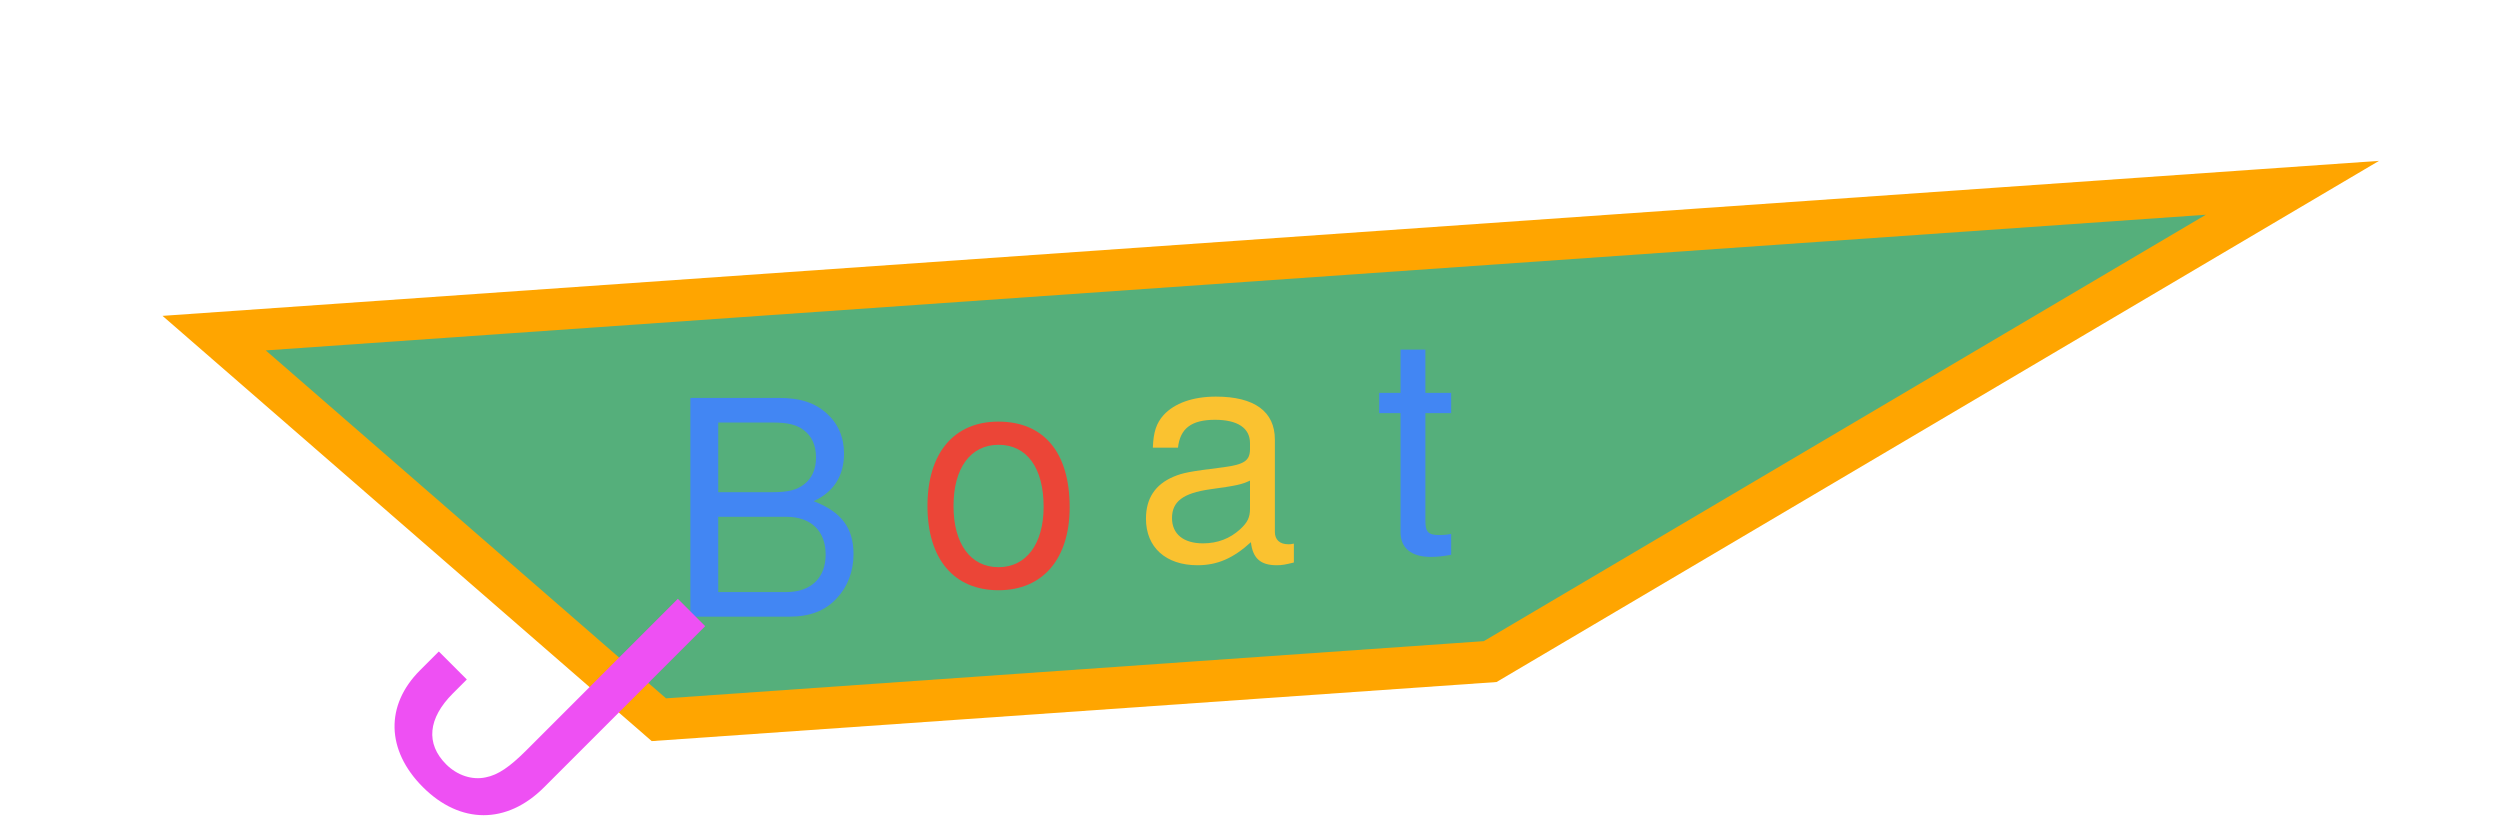
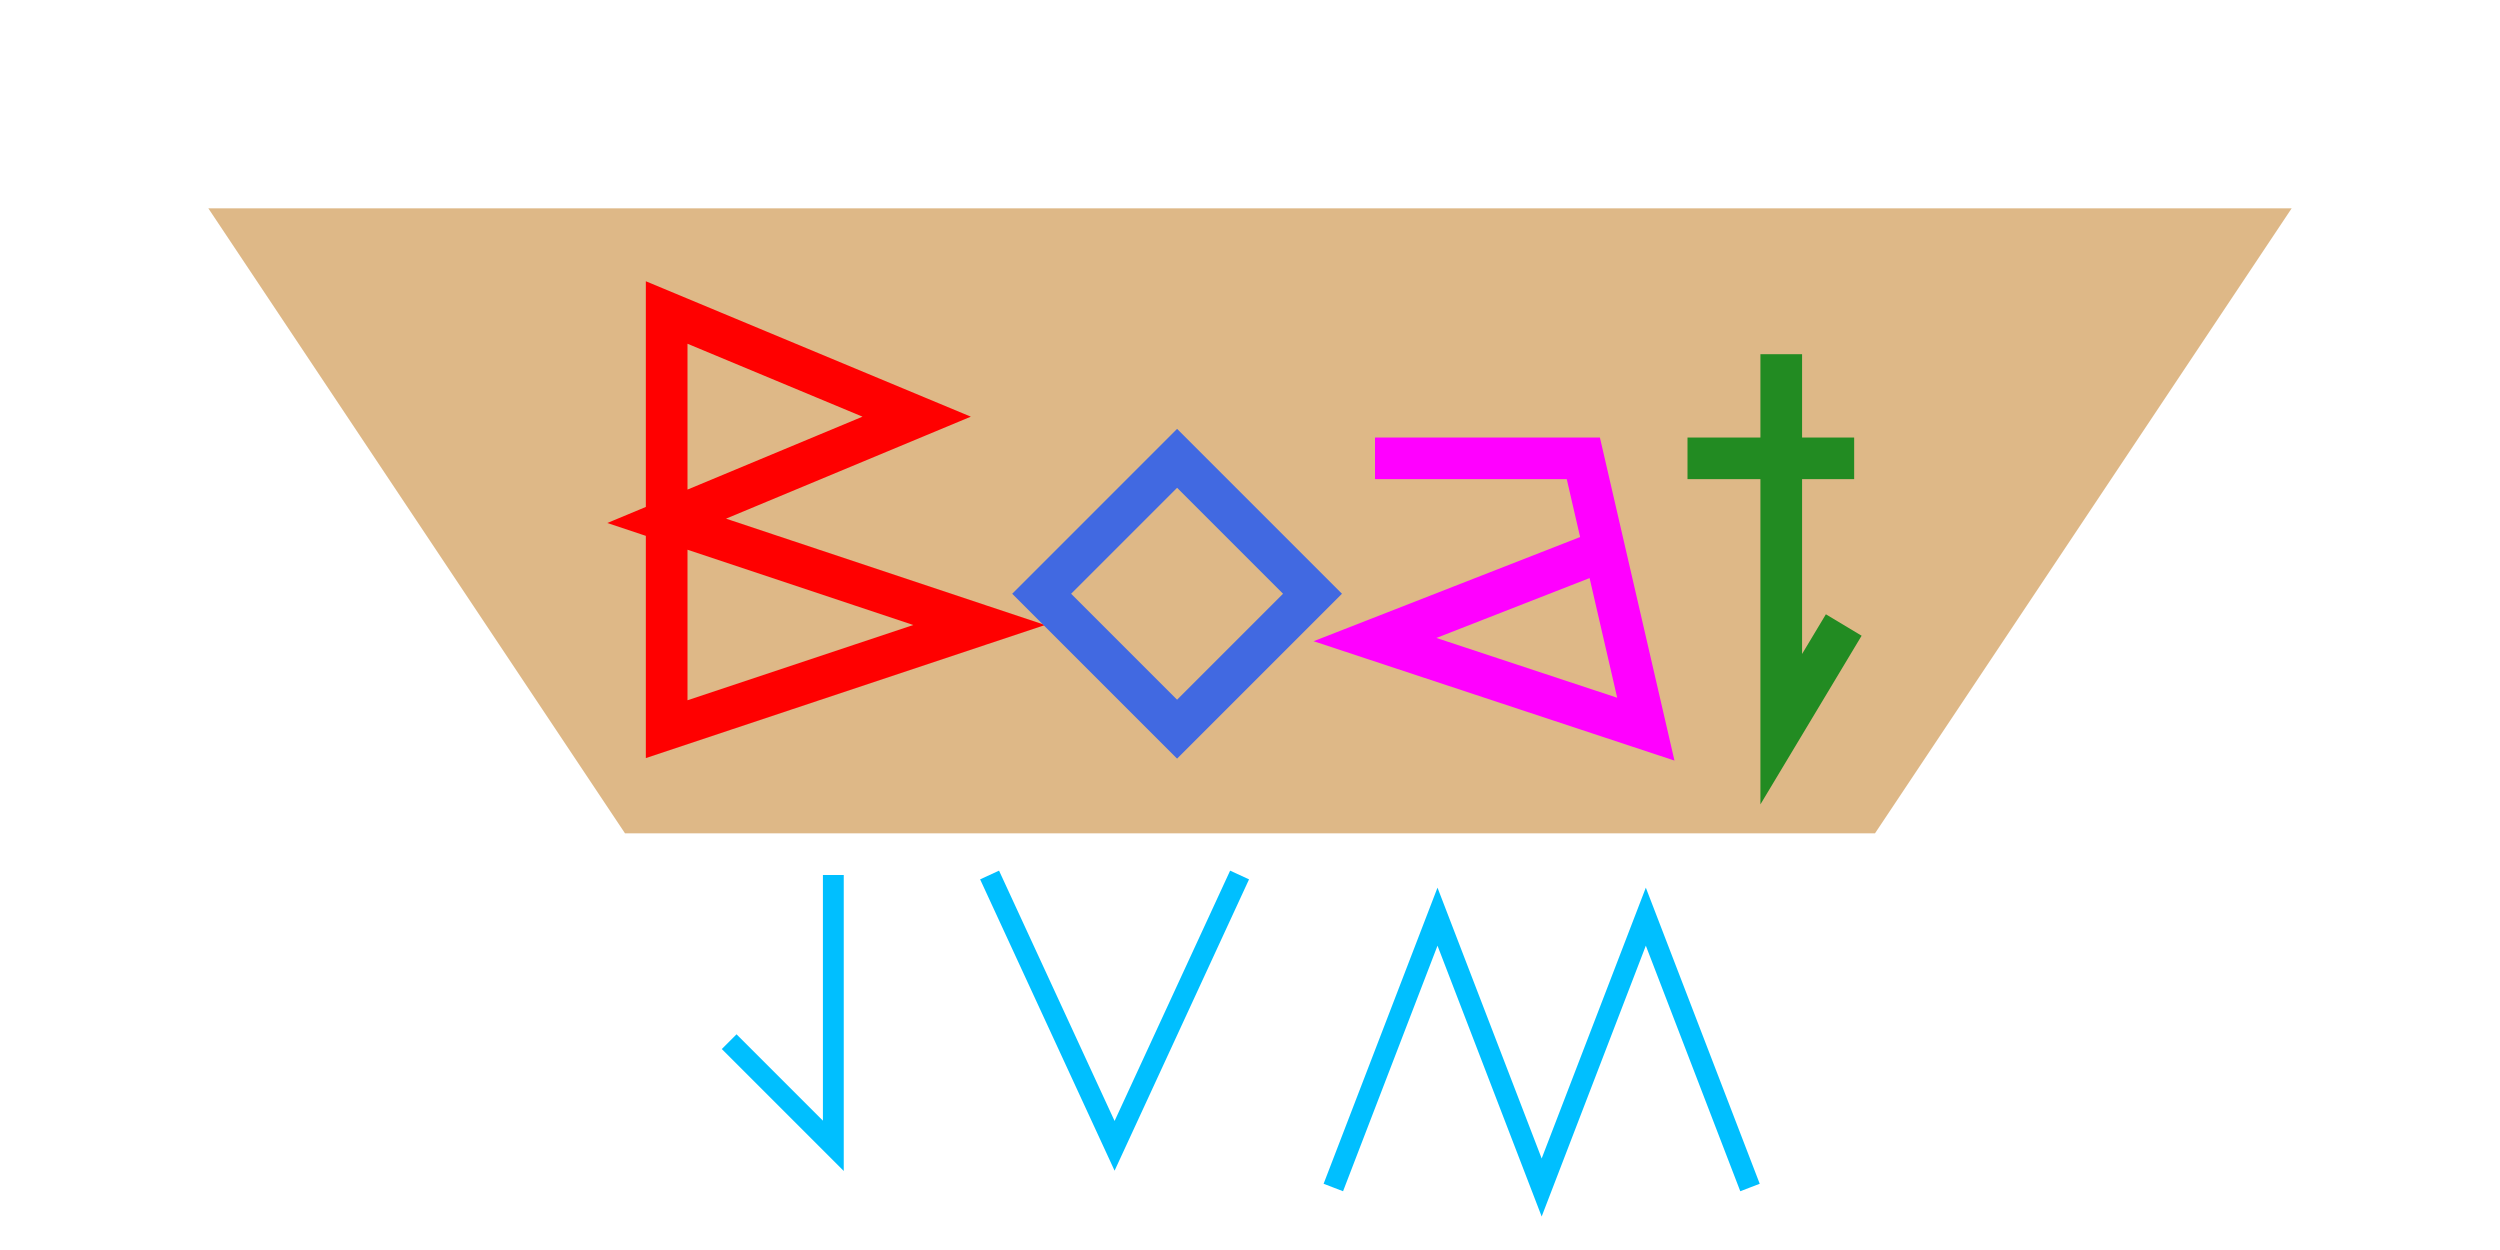
- <svg xmlns="http://www.w3.org/2000/svg" width="300" height="100">
+ <svg xmlns="http://www.w3.org/2000/svg" width="120" height="60">
  <g>
-     <path id="svg-boat" d="M25,40 L275,40 L175,90 L75,90 Z" transform="rotate(-4, 25, 30)" stroke="orange" stroke-width="5" stroke-miterlimit="100" fill="#55AF7B" />
-     <text id="svg-B" x="80" y="74" font-family="Helvetica, Arial, sans-serif" font-size="36" fill="#4286F3">
-       B
-     </text>
-     <text id="svg-o" x="110" y="70" font-family="Helvetica, Arial, sans-serif" font-size="36" fill="#EB4537">
-       o
-     </text>
-     <text id="svg-a" x="136" y="67" font-family="Helvetica, Arial, sans-serif" font-size="36" fill="#FAC230">
-       a
-     </text>
-     <text id="svg-t" x="165" y="66" font-family="Helvetica, Arial, sans-serif" font-size="36" fill="#4286F3">
-       t
-     </text>
-     <text id="svg-J" x="40" y="105" transform="rotate(45 65,100)" font-family="Helvetica, Arial, sans-serif" font-size="50" fill="#EE50F3">
-       J
-     </text>
+     <path id="boat-boat" d="M10,10 l100,0 l-20,30 l-60,0 z" fill="BurlyWood" />
+     <path id="boat-B" d="M30,15 m2,0 l12,5 l-12,5 l15,5 l-15,5 z" stroke="Red" stroke-width="2" stroke-miterlimit="100" fill="none" />
+     <path id="boat-o" d="M50,15 m0,13.5 l6.5,-6.5 l6.5,6.5 l-6.5,6.5 z" stroke="RoyalBlue" stroke-width="2" stroke-miterlimit="100" fill="none" />
+     <path id="boat-a" d="M66,15 m0,7 l10,0 l3,13 l-13,-4.3 l11,-4.3" stroke="Magenta" stroke-width="2" stroke-miterlimit="100" fill="none" />
+     <path id="boat-t" d="M79,15 m2,7 l8,0 m-3.5,-5 l0,18 l3,-5" stroke="ForestGreen" stroke-width="2" stroke-miterlimit="100" fill="none" />
+     <path id="boat-J" d="M30,40 m10,2 l0,13 l-5,-5" stroke="DeepSkyBlue" stroke-width="1" stroke-miterlimit="100" fill="none" />
+     <path id="boat-V" d="M45,40 m2.5,2 l6,13 l6,-13" stroke="DeepSkyBlue" stroke-width="1" stroke-miterlimit="100" fill="none" />
+     <path id="boat-V" d="M60,40 m4,17 l5,-13 l5,13 l5,-13 l5,13" stroke="DeepSkyBlue" stroke-width="1" stroke-miterlimit="100" fill="none" />
  </g>
</svg>
